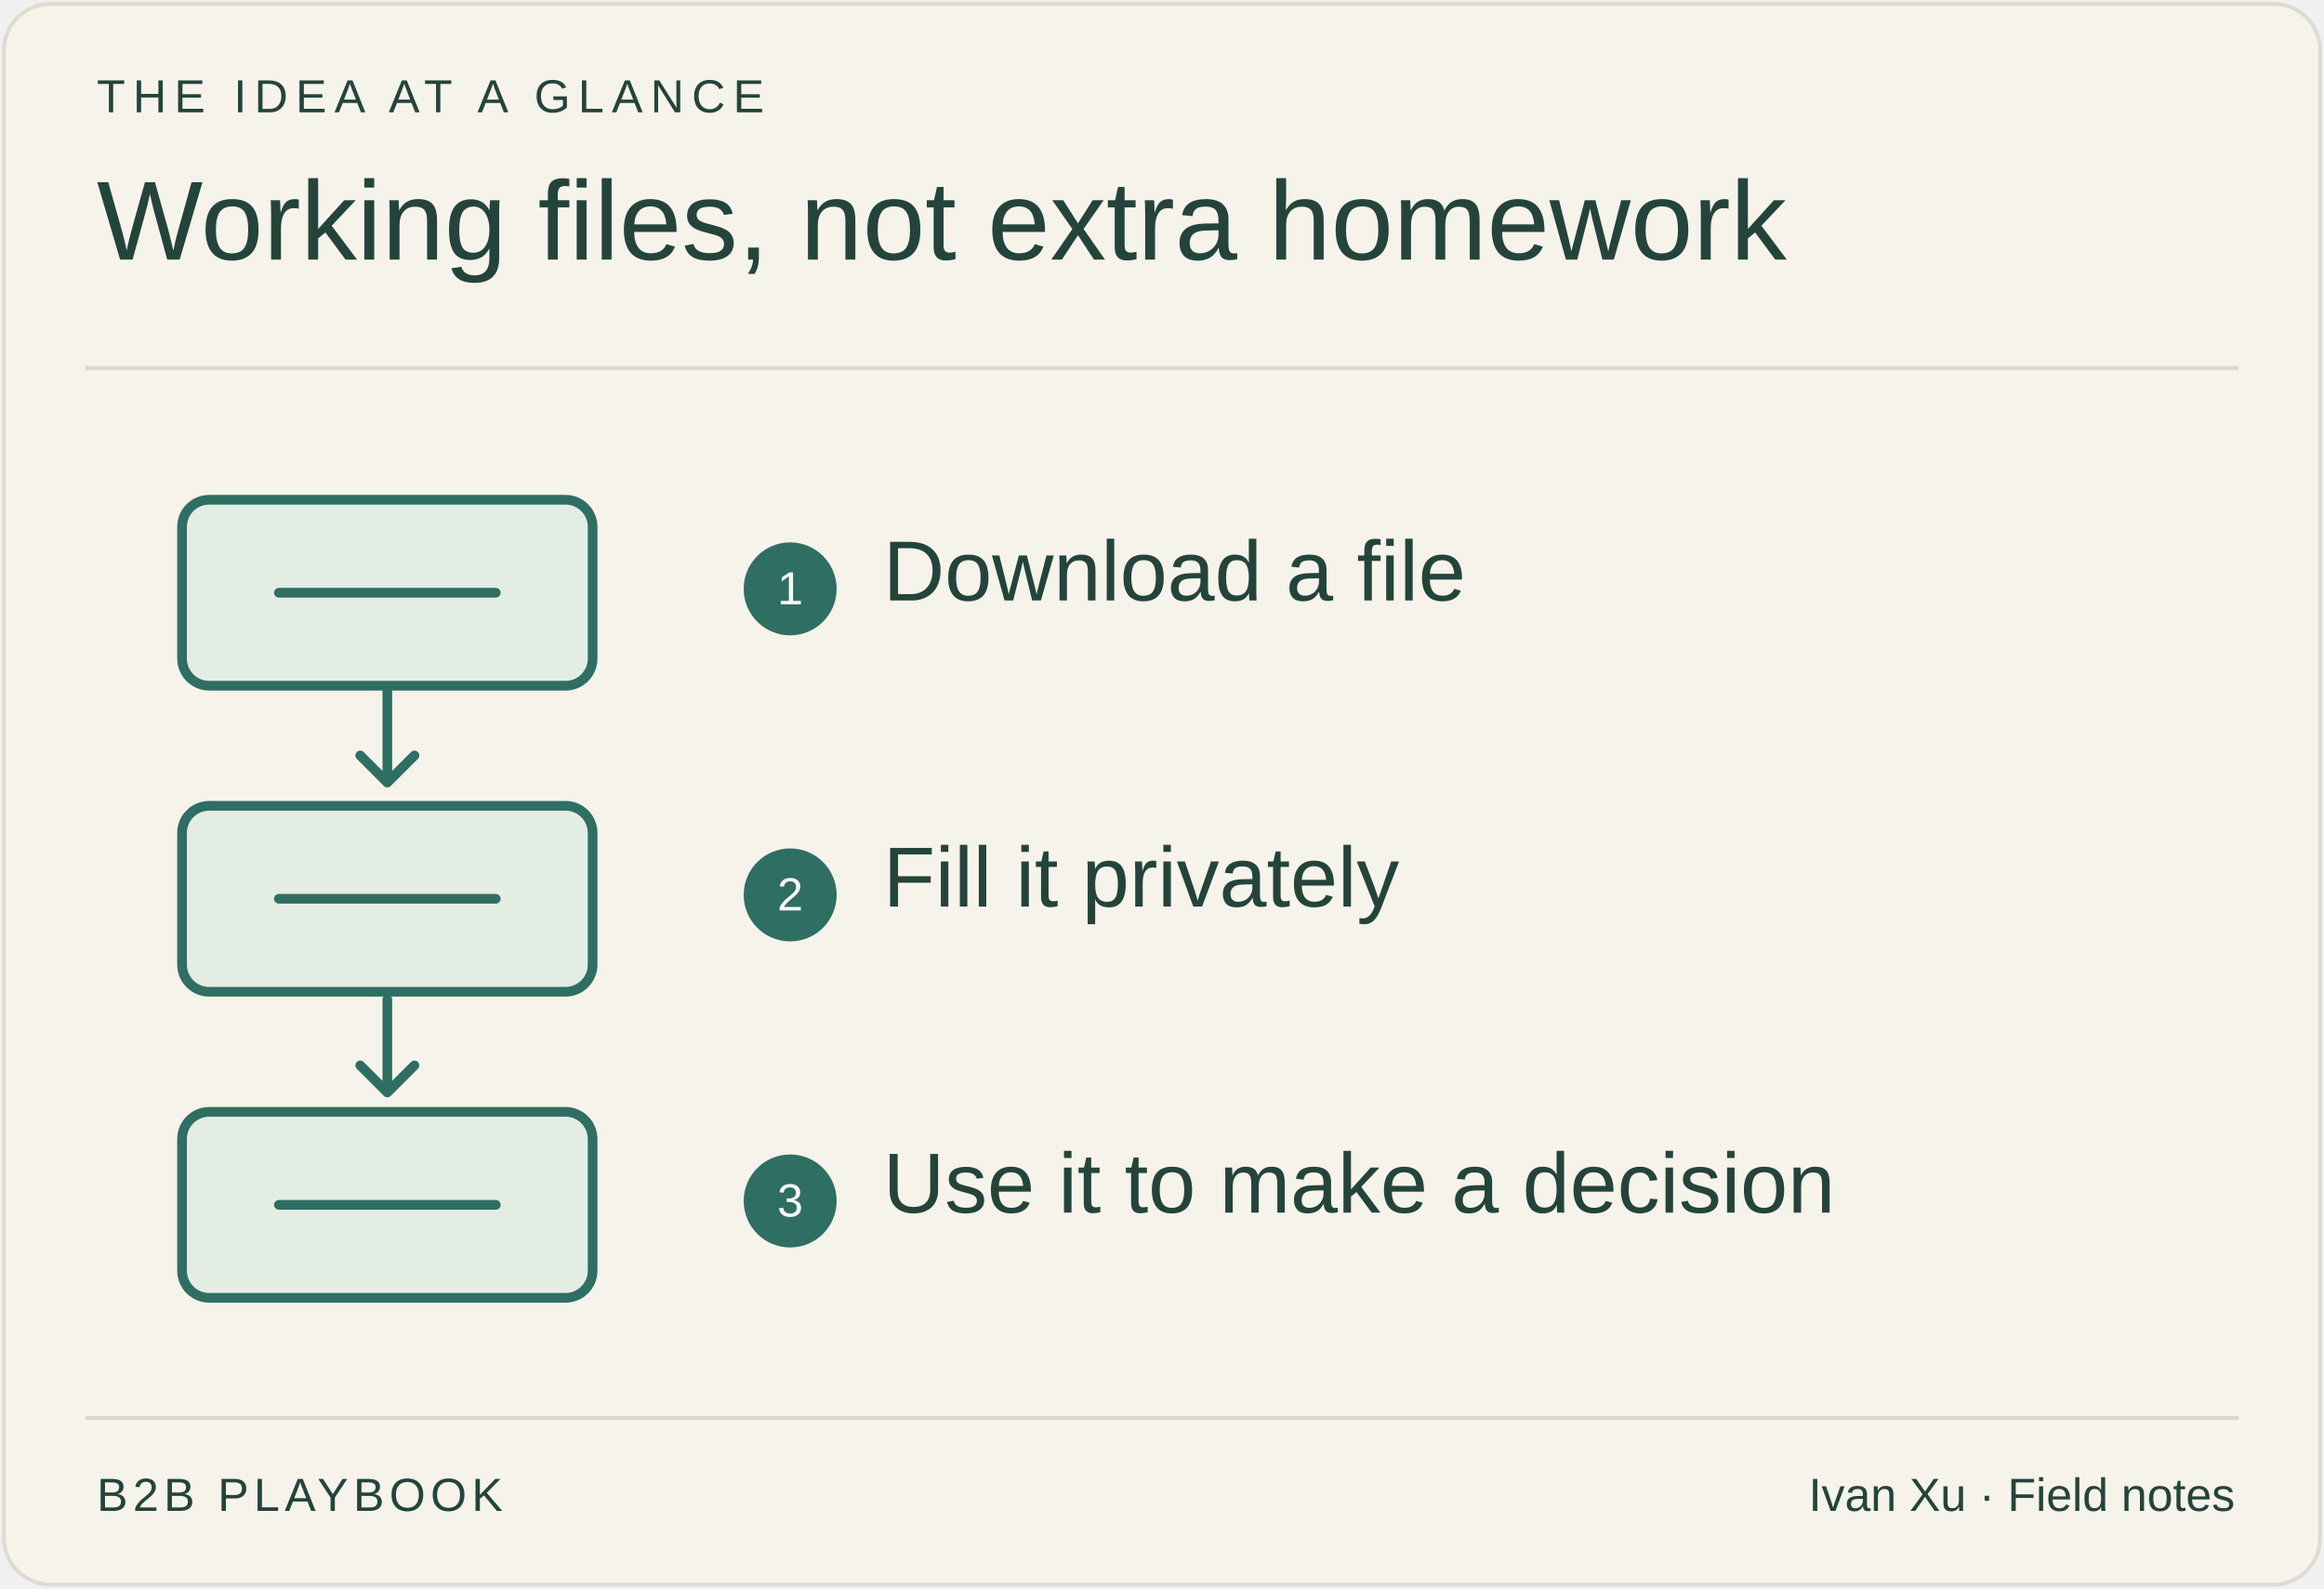
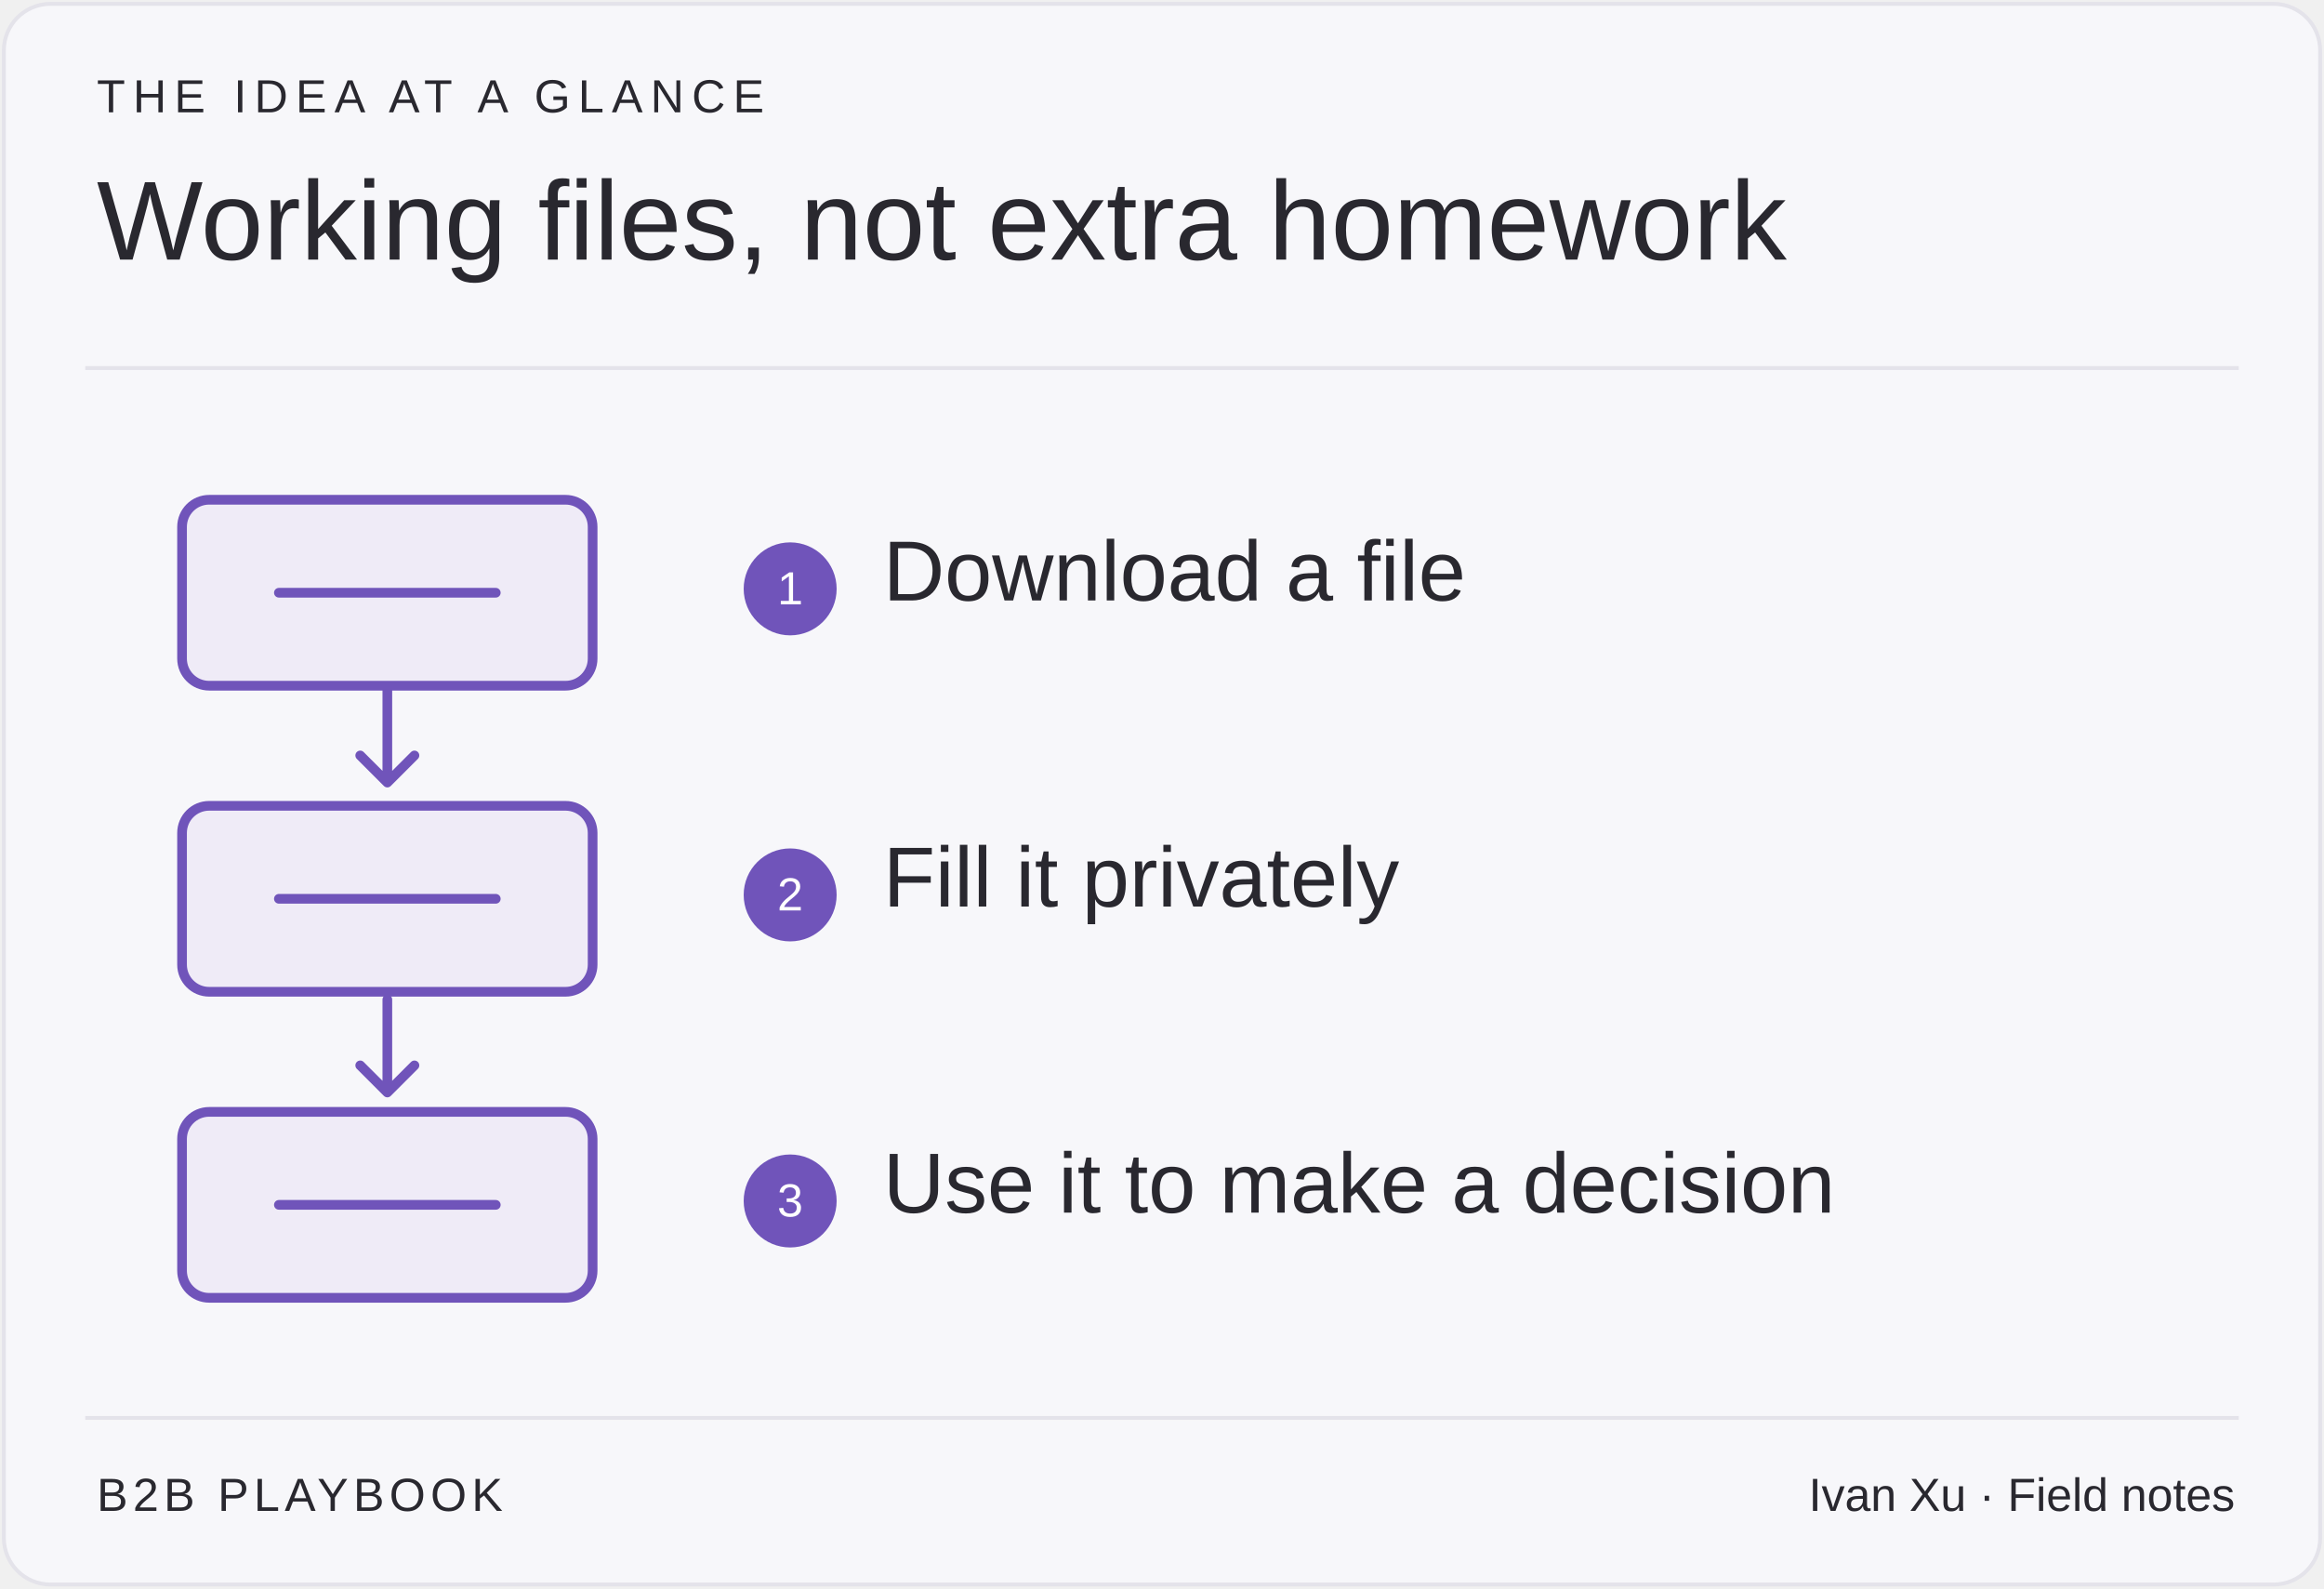
<svg xmlns="http://www.w3.org/2000/svg" width="600" height="410" viewBox="0 0 600 410" role="img" aria-labelledby="title description">
-   <style>@media (prefers-color-scheme: dark){[fill="#F6F3EA"]{fill:#24362E}[fill="#24443B"]{fill:#E3EBDD}[fill="#E4EDE4"]{fill:#344A40}[fill="#FFFDF7"]{fill:#1B2923}[fill="#2F6E63"]{fill:#A4CDBC}[stroke="#2F6E63"]{stroke:#A4CDBC}[stroke="#DEDCD1"],[stroke="#D7D9CD"],[stroke="#DADCCF"]{stroke:#486052}}</style>
-   <rect x="1" y="1" width="598" height="408" rx="12" fill="#F6F3EA" stroke="#DEDCD1" />
-   <path d="M22 95h556M22 366h556" stroke="#D7D9CD" />
-   <g fill="#24443B" font-family="Arial, Helvetica, sans-serif">
+   <style>@media (prefers-color-scheme: dark){[fill="#F7F7FA"]{fill:#202024}[fill="#29282F"]{fill:#EDECF2}[fill="#EFEBF7"]{fill:#302A40}[fill="#FFFFFF"]{fill:#18171C}[fill="#7054BA"]{fill:#B6A0ED}[stroke="#7054BA"]{stroke:#B6A0ED}[stroke="#E4E3EA"],[stroke="#E4E3EA"],[stroke="#E4E3EA"]{stroke:#45414E}}</style>
+   <rect x="1" y="1" width="598" height="408" rx="12" fill="#F7F7FA" stroke="#E4E3EA" />
+   <path d="M22 95h556M22 366h556" stroke="#E4E3EA" />
+   <g fill="#29282F" font-family="Arial, Helvetica, sans-serif">
    <text x="25" y="29" font-size="12" letter-spacing="2">THE IDEA AT A GLANCE</text>
    <text x="25" y="67" font-size="29">
      <tspan x="25" dy="0">Working files, not extra homework</tspan>
    </text>
-     <g stroke="#2F6E63" stroke-width="2.5" stroke-linecap="round" stroke-linejoin="round" fill="#E4EDE4">
+     <g stroke="#7054BA" stroke-width="2.5" stroke-linecap="round" stroke-linejoin="round" fill="#EFEBF7">
      <rect x="47" y="129" width="106" height="48" rx="7" />
      <rect x="47" y="208" width="106" height="48" rx="7" />
      <rect x="47" y="287" width="106" height="48" rx="7" />
      <path d="M100 178v24m-7-7l7 7 7-7m-7 63v24m-7-7l7 7 7-7" fill="none" />
      <path d="M72 153h56m-56 79h56m-56 79h56" />
    </g>
-     <circle cx="204" cy="152" r="12" fill="#2F6E63" />
-     <text x="204" y="156" text-anchor="middle" font-size="12" fill="#FFFDF7">1</text>
+     <circle cx="204" cy="152" r="12" fill="#7054BA" />
+     <text x="204" y="156" text-anchor="middle" font-size="12" fill="#FFFFFF">1</text>
    <text x="228" y="155" font-size="22">
      <tspan x="228" dy="0">Download a file</tspan>
    </text>
-     <circle cx="204" cy="231" r="12" fill="#2F6E63" />
-     <text x="204" y="235" text-anchor="middle" font-size="12" fill="#FFFDF7">2</text>
+     <circle cx="204" cy="231" r="12" fill="#7054BA" />
+     <text x="204" y="235" text-anchor="middle" font-size="12" fill="#FFFFFF">2</text>
    <text x="228" y="234" font-size="22">
      <tspan x="228" dy="0">Fill it privately</tspan>
    </text>
-     <circle cx="204" cy="310" r="12" fill="#2F6E63" />
-     <text x="204" y="314" text-anchor="middle" font-size="12" fill="#FFFDF7">3</text>
+     <circle cx="204" cy="310" r="12" fill="#7054BA" />
+     <text x="204" y="314" text-anchor="middle" font-size="12" fill="#FFFFFF">3</text>
    <text x="228" y="313" font-size="22">
      <tspan x="228" dy="0">Use it to make a decision</tspan>
    </text>
    <text x="25" y="390" font-size="12" letter-spacing="1.3">B2B PLAYBOOK</text>
    <text x="577" y="390" text-anchor="end" font-size="12">Ivan Xu · Field notes</text>
  </g>
</svg>
